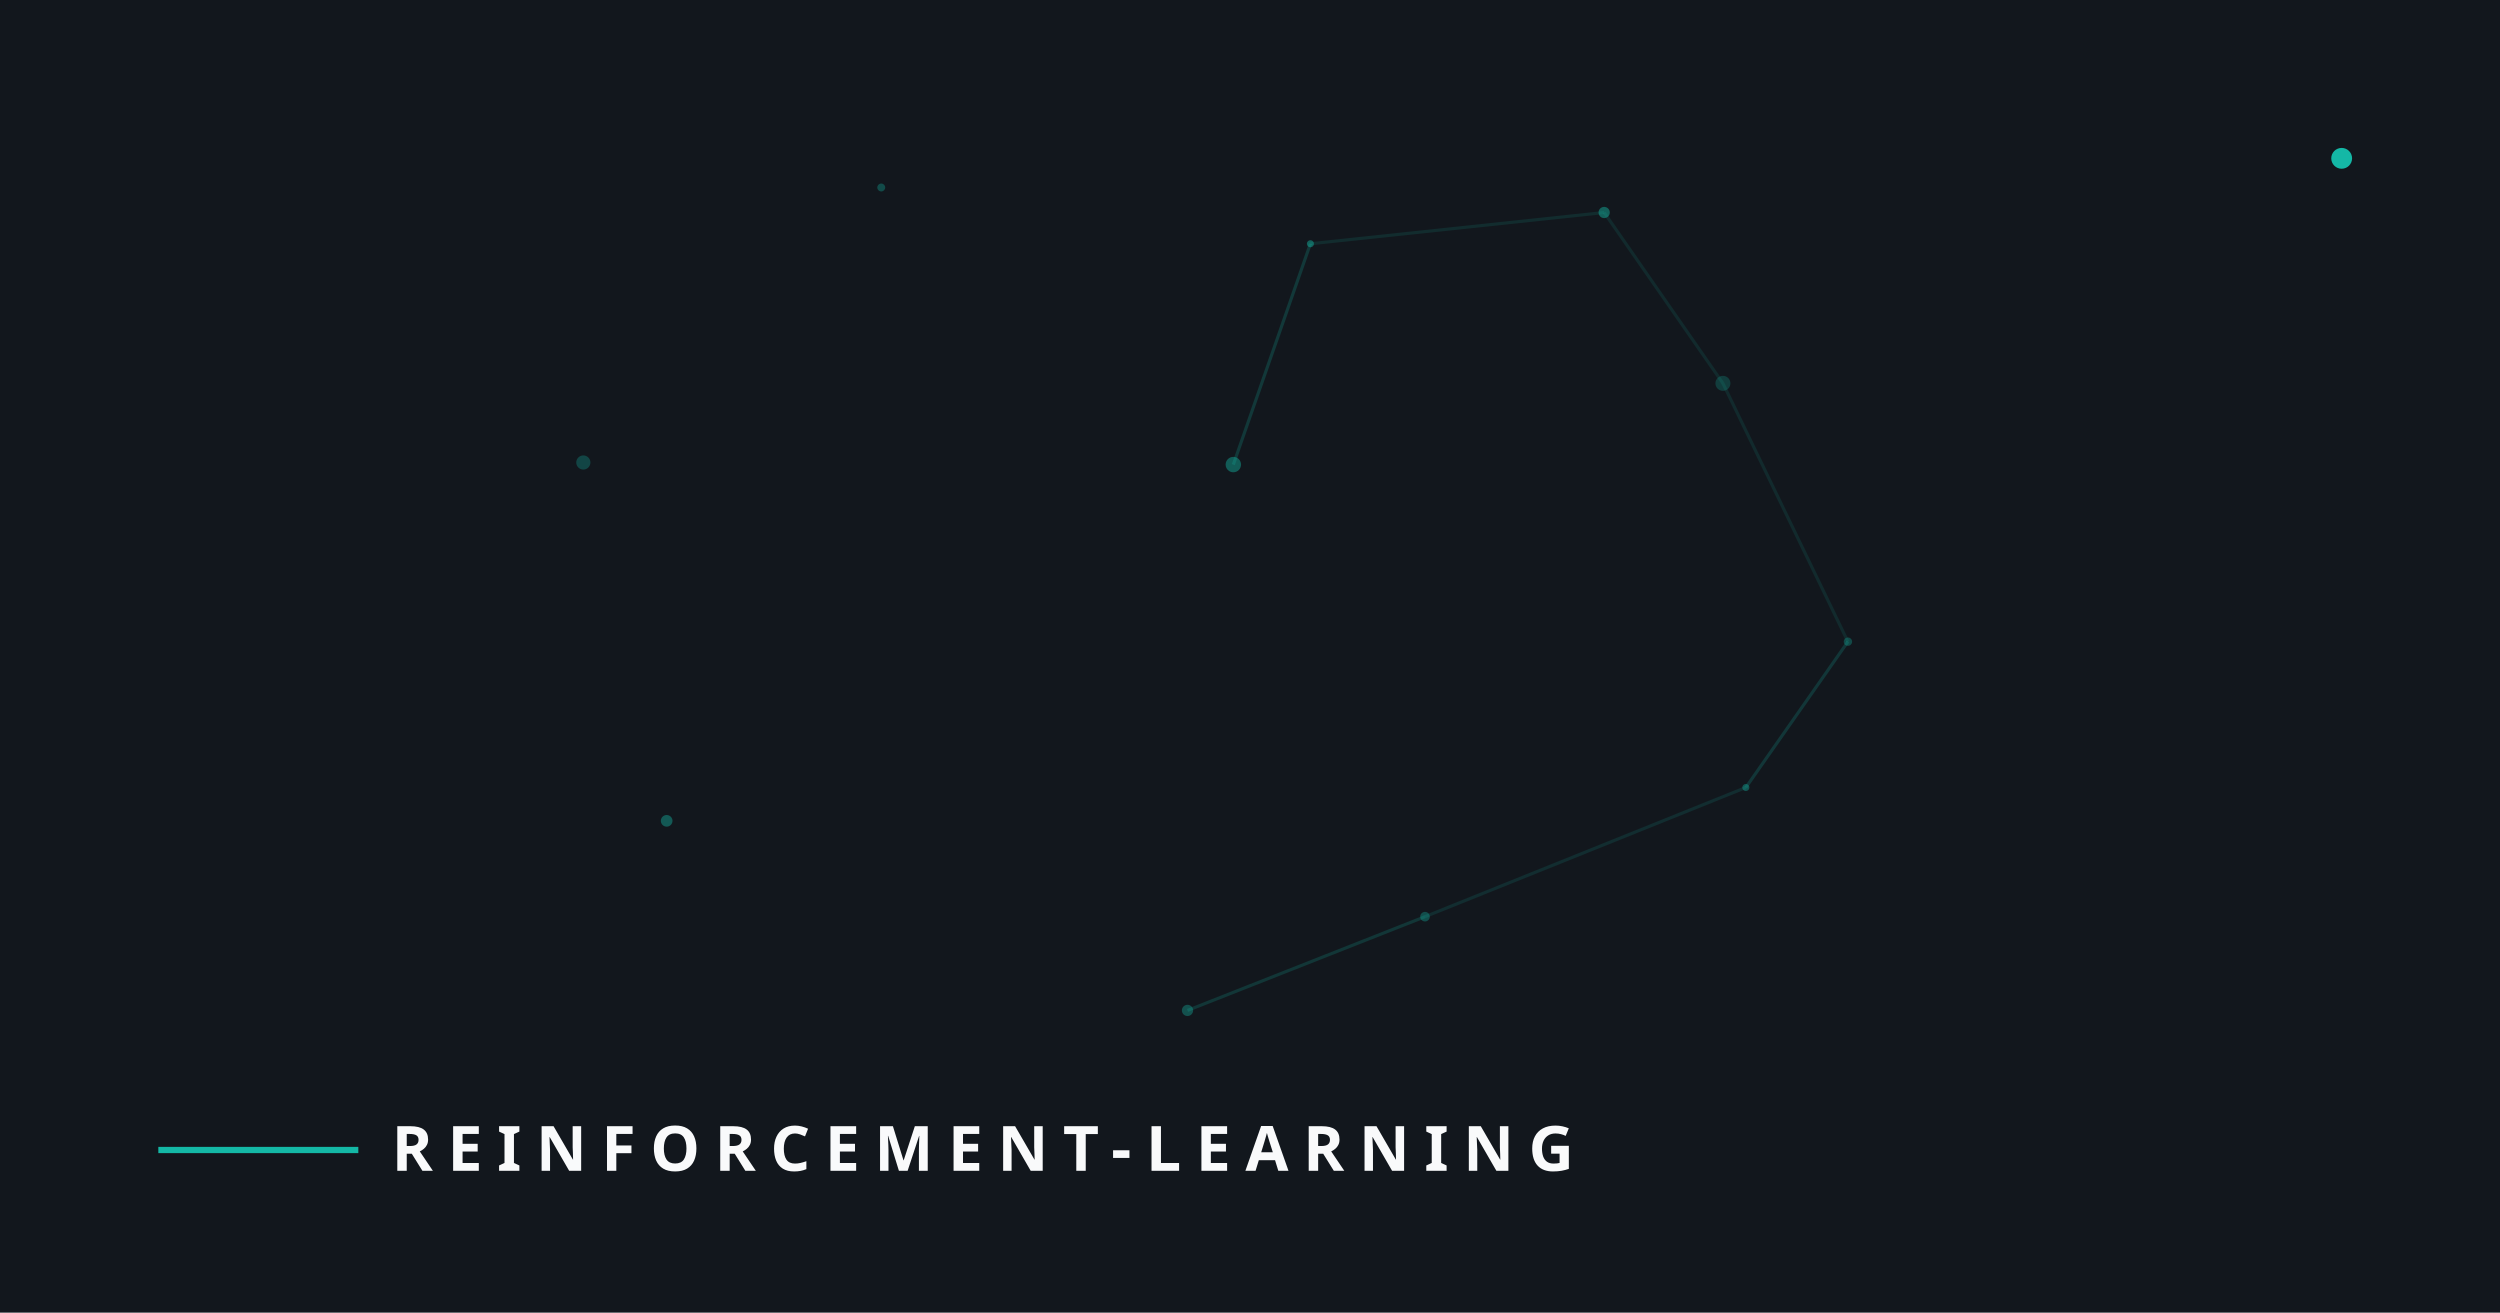
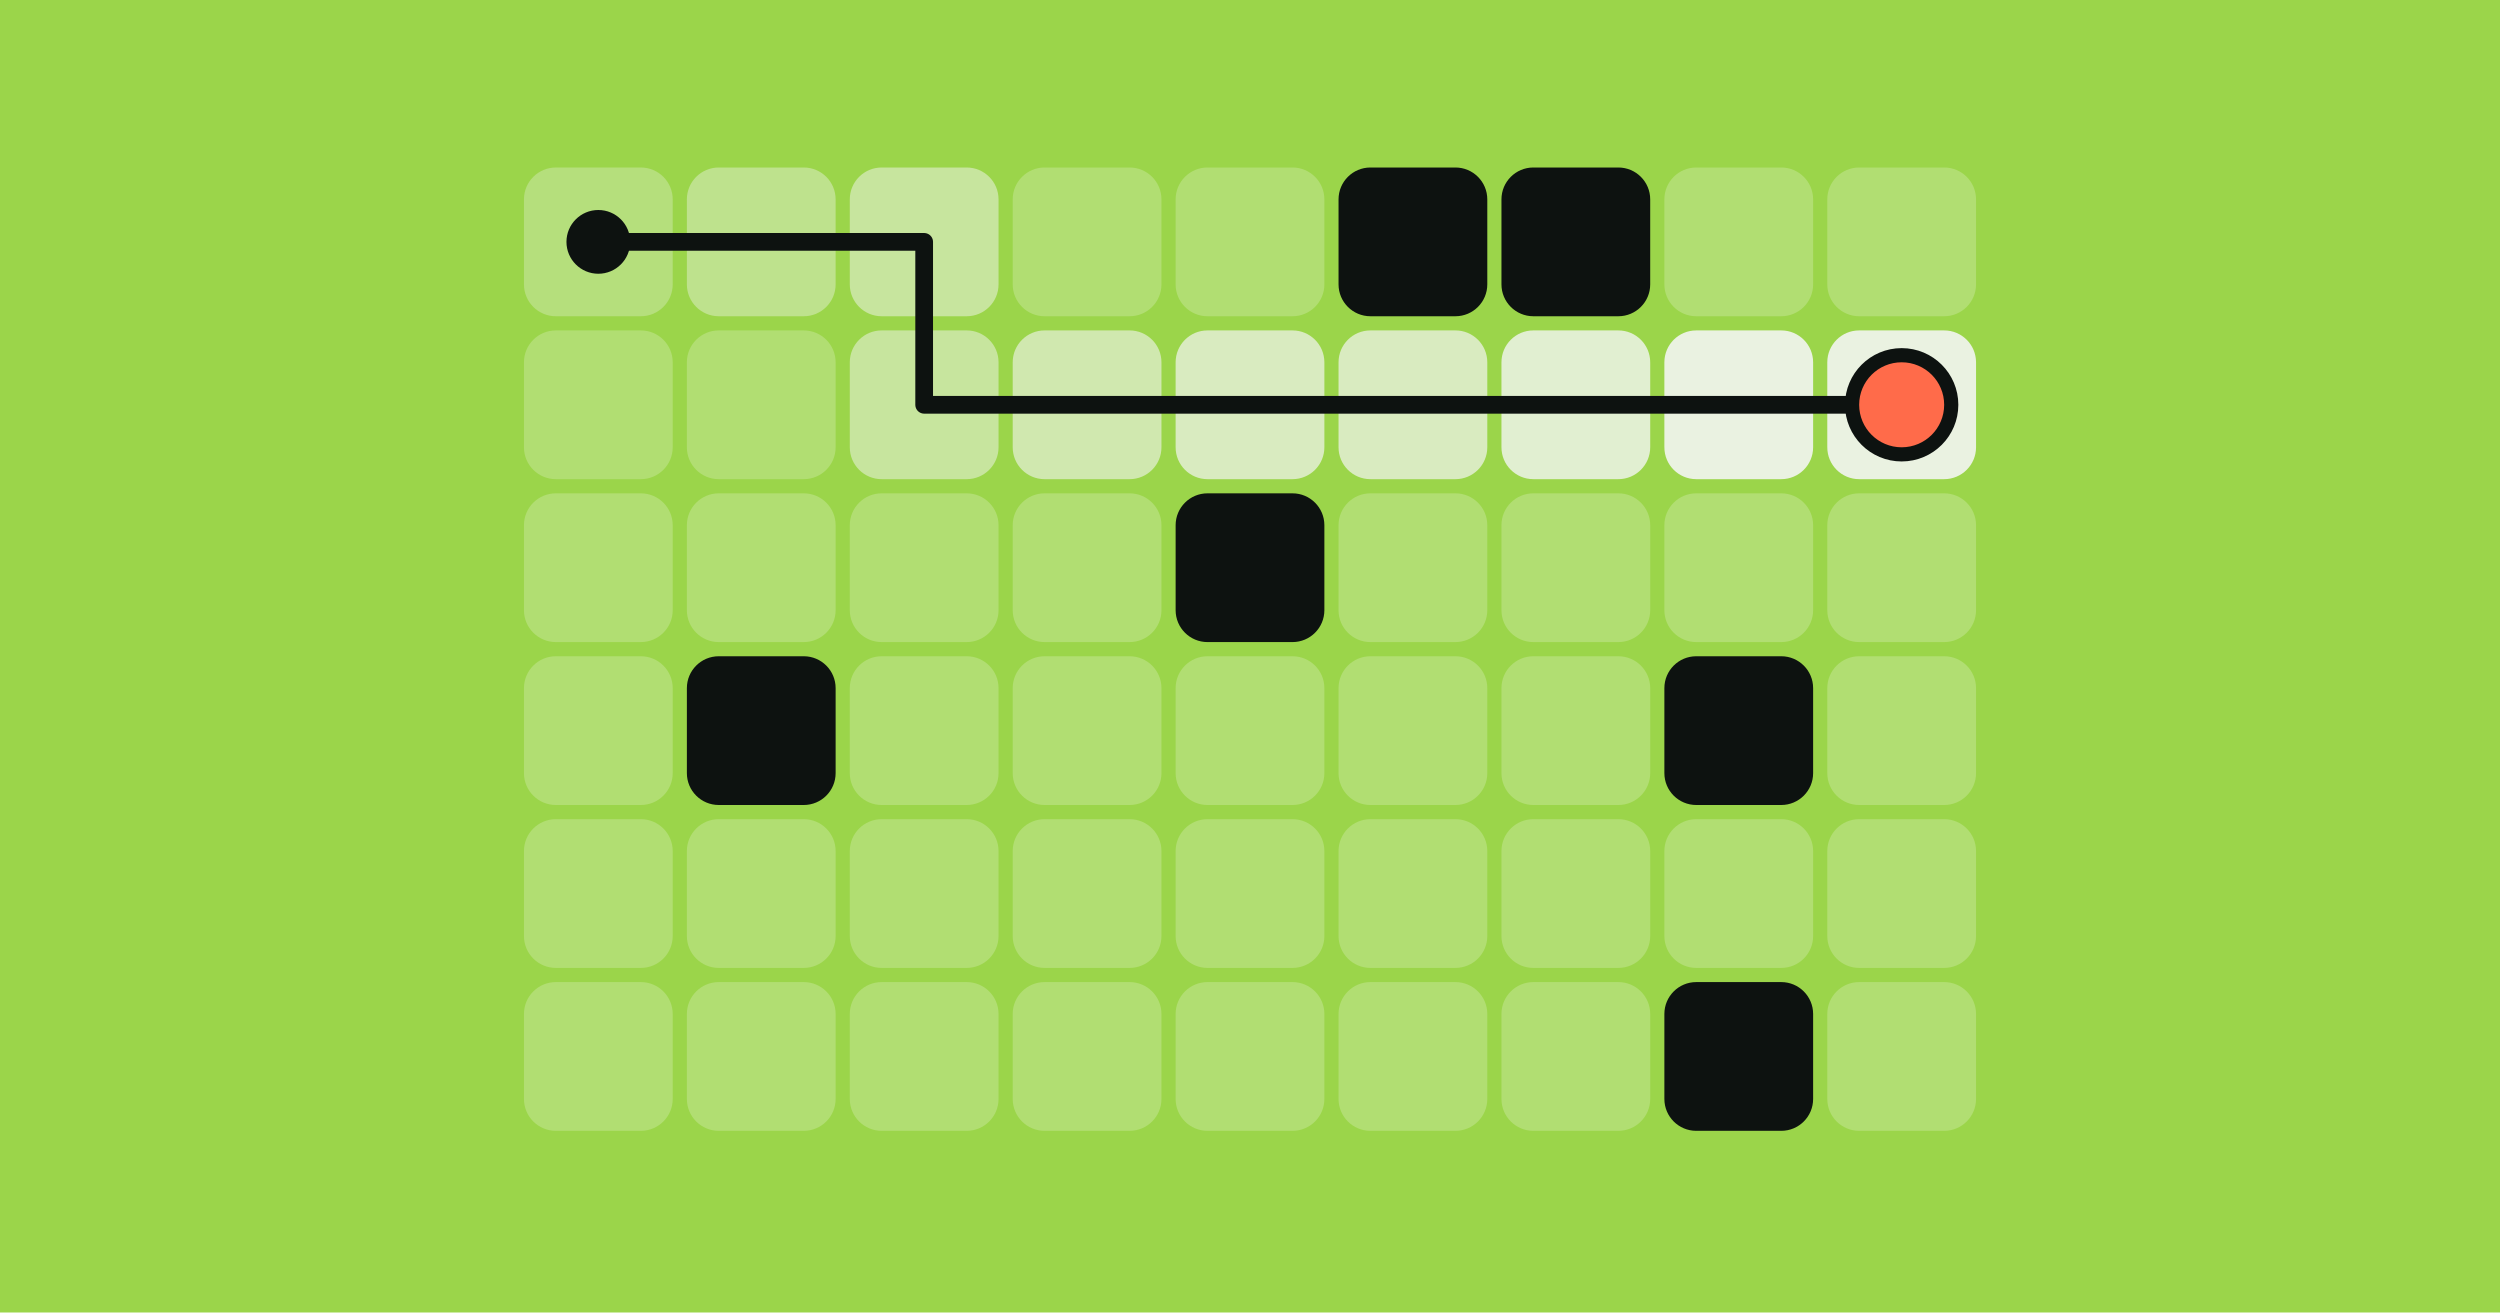
<svg xmlns="http://www.w3.org/2000/svg" viewBox="0 0 1200 630" width="1200" height="630">
-   <rect width="1200" height="630" fill="#0d1117" />
-   <rect x="0" y="0" width="1200" height="630" fill="#151b23" opacity="0.55" />
-   <g>
-     <line x1="570" y1="485" x2="684" y2="440" stroke="rgba(20,184,166,0.19)" stroke-width="1.5" />
-     <line x1="629" y1="117" x2="770" y2="102" stroke="rgba(20,184,166,0.13)" stroke-width="1.5" />
-     <line x1="629" y1="117" x2="592" y2="223" stroke="rgba(20,184,166,0.21)" stroke-width="1.5" />
-     <line x1="827" y1="184" x2="770" y2="102" stroke="rgba(20,184,166,0.12)" stroke-width="1.5" />
-     <line x1="827" y1="184" x2="887" y2="308" stroke="rgba(20,184,166,0.12)" stroke-width="1.5" />
-     <line x1="838" y1="378" x2="887" y2="308" stroke="rgba(20,184,166,0.20)" stroke-width="1.5" />
-     <line x1="838" y1="378" x2="684" y2="440" stroke="rgba(20,184,166,0.14)" stroke-width="1.5" />
-     <circle cx="570" cy="485" r="2.7" fill="rgba(20,184,166,0.36)" />
-     <circle cx="629" cy="117" r="1.7" fill="rgba(20,184,166,0.45)" />
-     <circle cx="827" cy="184" r="3.6" fill="rgba(20,184,166,0.24)" />
-     <circle cx="770" cy="102" r="2.7" fill="rgba(20,184,166,0.45)" />
-     <circle cx="592" cy="223" r="3.7" fill="rgba(20,184,166,0.43)" />
-     <circle cx="423" cy="90" r="1.9" fill="rgba(20,184,166,0.33)" />
-     <circle cx="320" cy="394" r="2.8" fill="rgba(20,184,166,0.41)" />
-     <circle cx="838" cy="378" r="1.7" fill="rgba(20,184,166,0.38)" />
-     <circle cx="280" cy="222" r="3.4" fill="rgba(20,184,166,0.29)" />
-     <circle cx="887" cy="308" r="2.0" fill="rgba(20,184,166,0.31)" />
-     <circle cx="684" cy="440" r="2.3" fill="rgba(20,184,166,0.34)" />
+   <rect width="1200" height="630" fill="#9bd54a" />
+   <g transform="translate(192 43) scale(1.7)">
+     <rect x="35" y="22" width="42" height="42" rx="9" fill="#f3f5f2" opacity="0.3" />
+     <rect x="81" y="22" width="42" height="42" rx="9" fill="#f3f5f2" opacity="0.4" />
+     <rect x="127" y="22" width="42" height="42" rx="9" fill="#f3f5f2" opacity="0.5" />
+     <rect class="" x="173" y="22" width="42" height="42" rx="9" fill="rgba(255,255,255,.22)" opacity="1" />
+     <rect class="" x="219" y="22" width="42" height="42" rx="9" fill="rgba(255,255,255,.22)" opacity="1" />
+     <rect class="" x="265" y="22" width="42" height="42" rx="9" fill="#0d1210" opacity="1" />
+     <rect class="" x="311" y="22" width="42" height="42" rx="9" fill="#0d1210" opacity="1" />
+     <rect class="" x="357" y="22" width="42" height="42" rx="9" fill="rgba(255,255,255,.22)" opacity="1" />
+     <rect class="" x="403" y="22" width="42" height="42" rx="9" fill="rgba(255,255,255,.22)" opacity="1" />
+     <rect class="" x="35" y="68" width="42" height="42" rx="9" fill="rgba(255,255,255,.22)" opacity="1" />
+     <rect class="" x="81" y="68" width="42" height="42" rx="9" fill="rgba(255,255,255,.22)" opacity="1" />
+     <rect x="127" y="68" width="42" height="42" rx="9" fill="#f3f5f2" opacity="0.5" />
+     <rect x="173" y="68" width="42" height="42" rx="9" fill="#f3f5f2" opacity="0.6" />
+     <rect x="219" y="68" width="42" height="42" rx="9" fill="#f3f5f2" opacity="0.7" />
+     <rect x="265" y="68" width="42" height="42" rx="9" fill="#f3f5f2" opacity="0.7" />
+     <rect x="311" y="68" width="42" height="42" rx="9" fill="#f3f5f2" opacity="0.8" />
+     <rect x="357" y="68" width="42" height="42" rx="9" fill="#f3f5f2" opacity="0.9" />
+     <rect x="403" y="68" width="42" height="42" rx="9" fill="#f3f5f2" opacity="0.9" />
+     <rect class="" x="35" y="114" width="42" height="42" rx="9" fill="rgba(255,255,255,.22)" opacity="1" />
+     <rect class="" x="81" y="114" width="42" height="42" rx="9" fill="rgba(255,255,255,.22)" opacity="1" />
+     <rect class="" x="127" y="114" width="42" height="42" rx="9" fill="rgba(255,255,255,.22)" opacity="1" />
+     <rect class="" x="173" y="114" width="42" height="42" rx="9" fill="rgba(255,255,255,.22)" opacity="1" />
+     <rect class="" x="219" y="114" width="42" height="42" rx="9" fill="#0d1210" opacity="1" />
+     <rect class="" x="265" y="114" width="42" height="42" rx="9" fill="rgba(255,255,255,.22)" opacity="1" />
+     <rect class="" x="311" y="114" width="42" height="42" rx="9" fill="rgba(255,255,255,.22)" opacity="1" />
+     <rect class="" x="357" y="114" width="42" height="42" rx="9" fill="rgba(255,255,255,.22)" opacity="1" />
+     <rect class="" x="403" y="114" width="42" height="42" rx="9" fill="rgba(255,255,255,.22)" opacity="1" />
+     <rect class="" x="35" y="160" width="42" height="42" rx="9" fill="rgba(255,255,255,.22)" opacity="1" />
+     <rect class="" x="81" y="160" width="42" height="42" rx="9" fill="#0d1210" opacity="1" />
+     <rect class="" x="127" y="160" width="42" height="42" rx="9" fill="rgba(255,255,255,.22)" opacity="1" />
+     <rect class="" x="173" y="160" width="42" height="42" rx="9" fill="rgba(255,255,255,.22)" opacity="1" />
+     <rect class="" x="219" y="160" width="42" height="42" rx="9" fill="rgba(255,255,255,.22)" opacity="1" />
+     <rect class="" x="265" y="160" width="42" height="42" rx="9" fill="rgba(255,255,255,.22)" opacity="1" />
+     <rect class="" x="311" y="160" width="42" height="42" rx="9" fill="rgba(255,255,255,.22)" opacity="1" />
+     <rect class="" x="357" y="160" width="42" height="42" rx="9" fill="#0d1210" opacity="1" />
+     <rect class="" x="403" y="160" width="42" height="42" rx="9" fill="rgba(255,255,255,.22)" opacity="1" />
+     <rect class="" x="35" y="206" width="42" height="42" rx="9" fill="rgba(255,255,255,.22)" opacity="1" />
+     <rect class="" x="81" y="206" width="42" height="42" rx="9" fill="rgba(255,255,255,.22)" opacity="1" />
+     <rect class="" x="127" y="206" width="42" height="42" rx="9" fill="rgba(255,255,255,.22)" opacity="1" />
+     <rect class="" x="173" y="206" width="42" height="42" rx="9" fill="rgba(255,255,255,.22)" opacity="1" />
+     <rect class="" x="219" y="206" width="42" height="42" rx="9" fill="rgba(255,255,255,.22)" opacity="1" />
+     <rect class="" x="265" y="206" width="42" height="42" rx="9" fill="rgba(255,255,255,.22)" opacity="1" />
+     <rect class="" x="311" y="206" width="42" height="42" rx="9" fill="rgba(255,255,255,.22)" opacity="1" />
+     <rect class="" x="357" y="206" width="42" height="42" rx="9" fill="rgba(255,255,255,.22)" opacity="1" />
+     <rect class="" x="403" y="206" width="42" height="42" rx="9" fill="rgba(255,255,255,.22)" opacity="1" />
+     <rect class="" x="35" y="252" width="42" height="42" rx="9" fill="rgba(255,255,255,.22)" opacity="1" />
+     <rect class="" x="81" y="252" width="42" height="42" rx="9" fill="rgba(255,255,255,.22)" opacity="1" />
+     <rect class="" x="127" y="252" width="42" height="42" rx="9" fill="rgba(255,255,255,.22)" opacity="1" />
+     <rect class="" x="173" y="252" width="42" height="42" rx="9" fill="rgba(255,255,255,.22)" opacity="1" />
+     <rect class="" x="219" y="252" width="42" height="42" rx="9" fill="rgba(255,255,255,.22)" opacity="1" />
+     <rect class="" x="265" y="252" width="42" height="42" rx="9" fill="rgba(255,255,255,.22)" opacity="1" />
+     <rect class="" x="311" y="252" width="42" height="42" rx="9" fill="rgba(255,255,255,.22)" opacity="1" />
+     <rect class="" x="357" y="252" width="42" height="42" rx="9" fill="#0d1210" opacity="1" />
+     <rect class="" x="403" y="252" width="42" height="42" rx="9" fill="rgba(255,255,255,.22)" opacity="1" />
+     <polyline pathLength="1" points="56,43 102,43 148,43 148,89 194,89 240,89 286,89 332,89 378,89 424,89" fill="none" stroke="#0d1210" stroke-width="5" stroke-linecap="round" stroke-linejoin="round" />
+     <circle cx="424" cy="89" r="14" fill="#ff6b4a" stroke="#0d1210" stroke-width="4" />
+     <circle cx="56" cy="43" r="9" fill="#0d1210" />
  </g>
-   <line x1="76" y1="552" x2="172" y2="552" stroke="#14b8a6" stroke-width="3" />
-   <text x="188" y="562" font-family="Sora, system-ui, sans-serif" font-size="30" font-weight="600" letter-spacing="7" fill="#f9fafb">REINFORCEMENT-LEARNING</text>
-   <circle cx="1124" cy="76" r="5" fill="#14b8a6" />
</svg>
